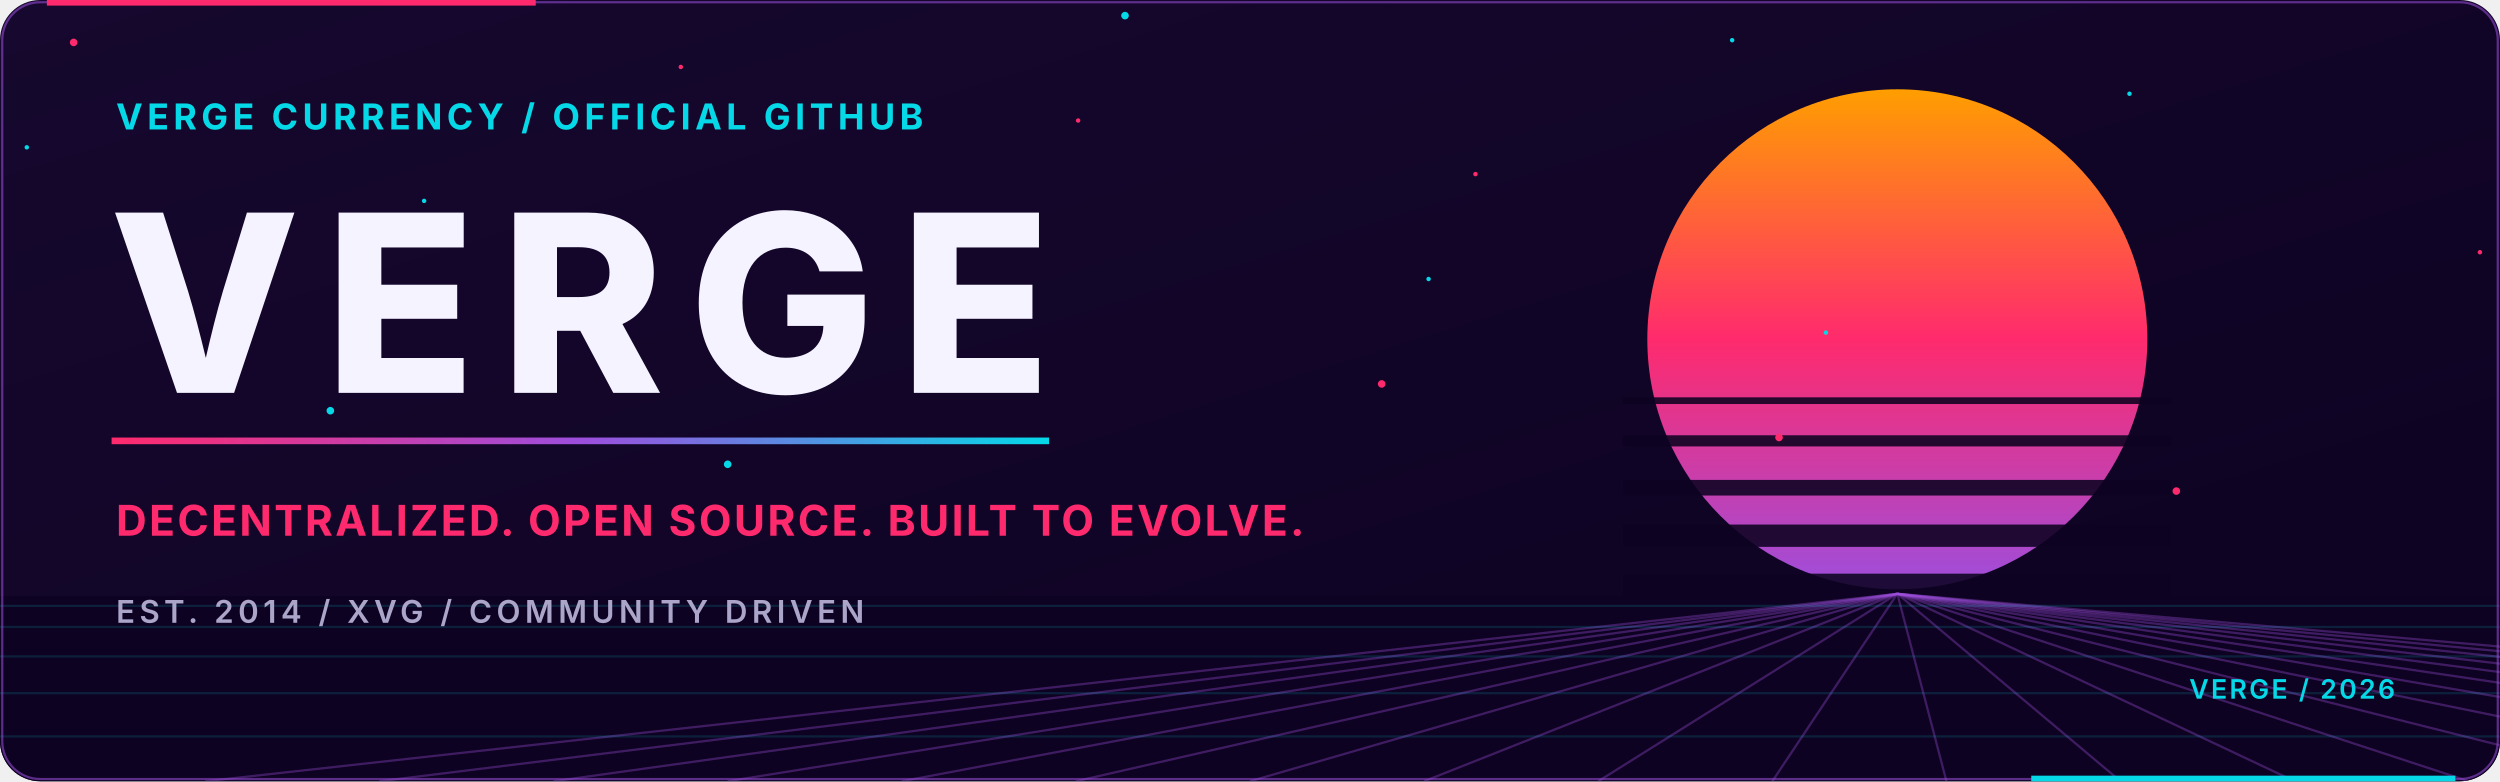
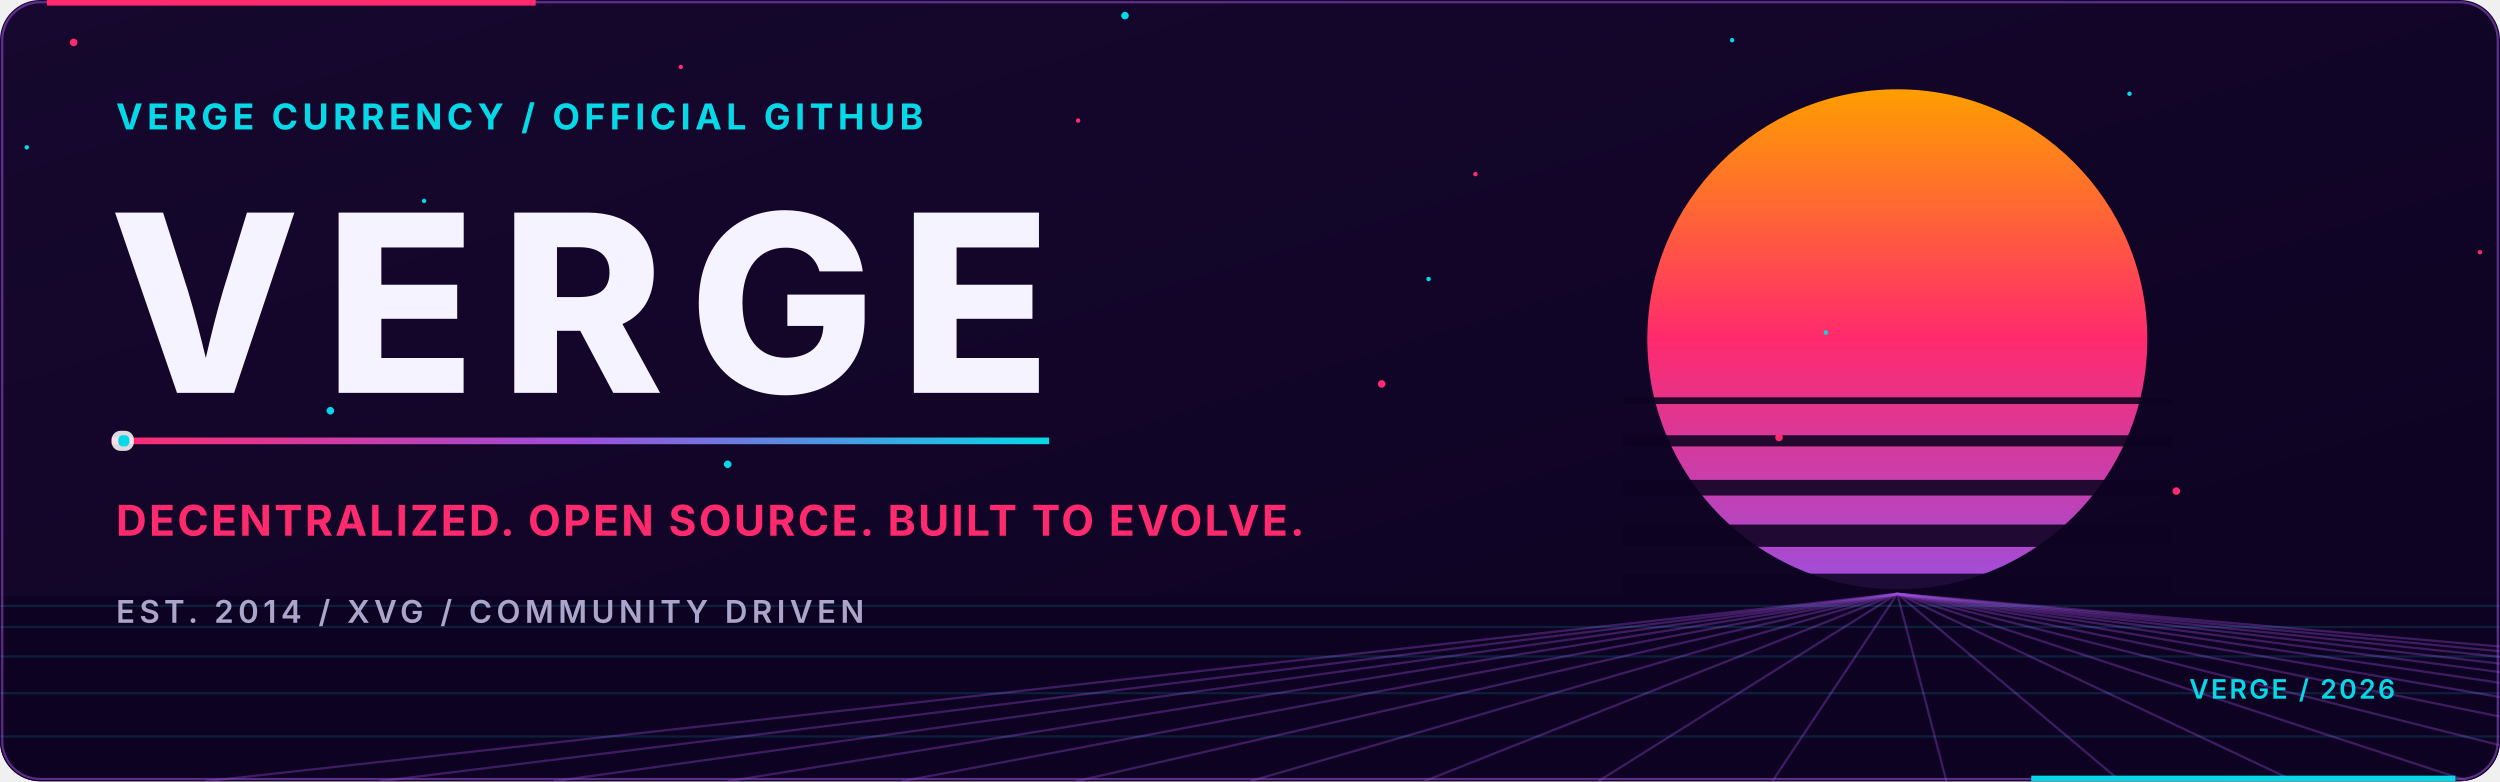
<svg xmlns="http://www.w3.org/2000/svg" width="1120" height="350" viewBox="0 0 1120 350" role="img" aria-label="Verge Currency — Decentralized, Open Source, Built to Evolve">
  <defs>
    <linearGradient id="ground" x1="0" y1="0" x2="1" y2="1">
      <stop stop-color="#16082E" />
      <stop offset="1" stop-color="#0D0221" />
    </linearGradient>
    <linearGradient id="neon" x1="0" y1="0" x2="1" y2="0">
      <stop stop-color="#FF2A6D" />
      <stop offset=".5" stop-color="#9D4EDD" />
      <stop offset="1" stop-color="#05D9E8" />
    </linearGradient>
    <linearGradient id="sun" x1="0" y1="0" x2="0" y2="1">
      <stop stop-color="#FF9E00" />
      <stop offset=".5" stop-color="#FF2A6D" />
      <stop offset="1" stop-color="#9D4EDD" />
    </linearGradient>
    <clipPath id="frame">
      <rect width="1120" height="350" rx="18" />
    </clipPath>
  </defs>
  <style>
    .bg-frame { fill: url(#ground); }
    .sun { animation: sunPulse 6s ease-in-out infinite; transform-origin: 850px 152px; }
    .stripe { fill: #0D0221; opacity: .88; }
    .grid-v { stroke: #9D4EDD; opacity: .35; stroke-width: 1; }
    .grid-h { stroke: #05D9E8; opacity: .14; stroke-width: 1; animation: gridGlow 5s ease-in-out infinite; }
    .starA { animation: twinkleA 4.5s ease-in-out infinite; }
    .starB { animation: twinkleB 6.5s ease-in-out infinite; }
    .starC { animation: twinkleC 5.4s ease-in-out infinite; }
    .accent-line { animation: accentShift 4.2s ease-in-out infinite; }
    .headline { animation: logoGlow 5s ease-in-out infinite; }
    .tagline { animation: tagGlow 5.8s ease-in-out infinite; }
    .panel-border { animation: borderGlow 4.8s ease-in-out infinite; }
    .corner-a { animation: cornerPulseA 4.2s ease-in-out infinite; }
    .corner-b { animation: cornerPulseB 4.8s ease-in-out infinite; }

    @keyframes sunPulse {
-       0%, 100% { opacity: .92; transform: scale(1); }
-       50% { opacity: 1; transform: scale(1.03); }
+       0%, 100% { opacity: .70; transform: scale(1); }
+       50% { opacity: 1; transform: scale(1.09); }
    }

    @keyframes twinkleA {
      0%, 100% { opacity: .22; }
      50% { opacity: .65; }
    }

    @keyframes twinkleB {
      0%, 100% { opacity: .18; }
      35% { opacity: .58; }
      70% { opacity: .32; }
    }

    @keyframes twinkleC {
      0%, 100% { opacity: .28; }
      50% { opacity: .75; }
    }

    @keyframes accentShift {
      0%, 100% { opacity: .9; filter: drop-shadow(0 0 1px #05D9E8); }
      50% { opacity: 1; filter: drop-shadow(0 0 6px #FF2A6D); }
    }

    @keyframes logoGlow {
      0%, 100% { filter: drop-shadow(0 0 0px rgba(245,243,255,0)); }
      50% { filter: drop-shadow(0 0 8px rgba(245,243,255,.14)); }
    }

    @keyframes tagGlow {
      0%, 100% { opacity: 1; }
      50% { opacity: .92; filter: drop-shadow(0 0 6px rgba(255,42,109,.18)); }
    }

    @keyframes gridGlow {
      0%, 100% { opacity: .10; }
      50% { opacity: .18; }
    }

    @keyframes borderGlow {
      0%, 100% { stroke-opacity: .45; }
      50% { stroke-opacity: .75; }
    }

    @keyframes cornerPulseA {
      0%, 100% { opacity: .9; }
      50% { opacity: .65; }
    }

    @keyframes cornerPulseB {
      0%, 100% { opacity: .9; }
      50% { opacity: .65; }
+     }
+     .neon-scanner { animation: scanAcross 3.5s linear infinite; }
+     @keyframes scanAcross {
+       0% { transform: translateX(0px); opacity: 0; }
+       8% { opacity: 1; }
+       88% { opacity: 1; }
+       100% { transform: translateX(410px); opacity: 0; }
    }
  </style>
  <g clip-path="url(#frame)">
    <rect width="1120" height="350" class="bg-frame" />
    <circle cx="850" cy="152" r="112" fill="url(#sun)" class="sun" />
    <rect x="727" y="178" width="246" height="3" class="stripe" />
    <rect x="727" y="195" width="246" height="5" class="stripe" />
    <rect x="727" y="215" width="246" height="7" class="stripe" />
    <rect x="727" y="235" width="246" height="10" class="stripe" />
    <rect x="727" y="257" width="246" height="13" class="stripe" />
    <rect x="0" y="267" width="1120" height="83" fill="#0D0221" />
    <g>
      <line x1="92" y1="350" x2="850" y2="266" class="grid-v" />
      <line x1="170" y1="350" x2="850" y2="266" class="grid-v" />
      <line x1="248" y1="350" x2="850" y2="266" class="grid-v" />
      <line x1="326" y1="350" x2="850" y2="266" class="grid-v" />
      <line x1="404" y1="350" x2="850" y2="266" class="grid-v" />
      <line x1="482" y1="350" x2="850" y2="266" class="grid-v" />
      <line x1="560" y1="350" x2="850" y2="266" class="grid-v" />
      <line x1="638" y1="350" x2="850" y2="266" class="grid-v" />
      <line x1="716" y1="350" x2="850" y2="266" class="grid-v" />
      <line x1="794" y1="350" x2="850" y2="266" class="grid-v" />
      <line x1="872" y1="350" x2="850" y2="266" class="grid-v" />
      <line x1="950" y1="350" x2="850" y2="266" class="grid-v" />
      <line x1="1028" y1="350" x2="850" y2="266" class="grid-v" />
      <line x1="1106" y1="350" x2="850" y2="266" class="grid-v" />
      <line x1="1184" y1="350" x2="850" y2="266" class="grid-v" />
      <line x1="1262" y1="350" x2="850" y2="266" class="grid-v" />
      <line x1="1340" y1="350" x2="850" y2="266" class="grid-v" />
      <line x1="1418" y1="350" x2="850" y2="266" class="grid-v" />
      <line x1="1496" y1="350" x2="850" y2="266" class="grid-v" />
      <line x1="1574" y1="350" x2="850" y2="266" class="grid-v" />
      <line x1="1652" y1="350" x2="850" y2="266" class="grid-v" />
      <line x1="1730" y1="350" x2="850" y2="266" class="grid-v" />
      <line x1="1808" y1="350" x2="850" y2="266" class="grid-v" />
    </g>
    <g>
      <line x1="0" y1="271.42" x2="1120" y2="271.42" class="grid-h" />
      <line x1="0" y1="280.87" x2="1120" y2="280.87" class="grid-h" />
      <line x1="0" y1="294.08" x2="1120" y2="294.08" class="grid-h" />
      <line x1="0" y1="310.54" x2="1120" y2="310.54" class="grid-h" />
      <line x1="0" y1="329.92" x2="1120" y2="329.92" class="grid-h" />
      <line x1="0" y1="352" x2="1120" y2="352" class="grid-h" />
    </g>
    <g>
      <circle cx="33" cy="19" r="1.7" fill="#FF2A6D" class="starA" />
      <circle cx="190" cy="90" r="1" fill="#05D9E8" class="starB" />
      <circle cx="347" cy="161" r="1" fill="#FF2A6D" class="starC" />
      <circle cx="504" cy="7" r="1.7" fill="#05D9E8" class="starA" />
      <circle cx="661" cy="78" r="1" fill="#FF2A6D" class="starB" />
      <circle cx="818" cy="149" r="1" fill="#05D9E8" class="starC" />
      <circle cx="975" cy="220" r="1.7" fill="#FF2A6D" class="starA" />
      <circle cx="12" cy="66" r="1" fill="#05D9E8" class="starB" />
      <circle cx="169" cy="137" r="1" fill="#FF2A6D" class="starC" />
      <circle cx="326" cy="208" r="1.7" fill="#05D9E8" class="starA" />
      <circle cx="483" cy="54" r="1" fill="#FF2A6D" class="starB" />
      <circle cx="640" cy="125" r="1" fill="#05D9E8" class="starC" />
      <circle cx="797" cy="196" r="1.7" fill="#FF2A6D" class="starA" />
      <circle cx="954" cy="42" r="1" fill="#05D9E8" class="starB" />
      <circle cx="1111" cy="113" r="1" fill="#FF2A6D" class="starC" />
      <circle cx="148" cy="184" r="1.7" fill="#05D9E8" class="starA" />
      <circle cx="305" cy="30" r="1" fill="#FF2A6D" class="starB" />
      <circle cx="462" cy="101" r="1" fill="#05D9E8" class="starC" />
      <circle cx="619" cy="172" r="1.7" fill="#FF2A6D" class="starA" />
      <circle cx="776" cy="18" r="1" fill="#05D9E8" class="starB" />
    </g>
    <text x="52" y="58" fill="#05D9E8" font-family="Inter,Arial,sans-serif" font-weight="700" font-size="16" letter-spacing="2">VERGE CURRENCY / OFFICIAL GITHUB</text>
    <text x="49" y="176" fill="#F5F3FF" font-family="Inter,Arial,sans-serif" font-weight="800" font-size="111" letter-spacing="11" class="headline">VERGE</text>
    <rect x="50" y="196" width="420" height="3" fill="url(#neon)" class="accent-line" />
+     <g class="neon-scanner">
+       <rect x="50" y="193" width="10" height="9" rx="4" fill="#FFFFFF" opacity=".85" />
+       <rect x="53" y="195" width="5" height="5" rx="2" fill="#05D9E8" />
+     </g>
    <text x="52" y="240" fill="#FF2A6D" font-family="Inter,Arial,sans-serif" font-weight="700" font-size="19" letter-spacing="1.1" class="tagline">DECENTRALIZED. OPEN SOURCE. BUILT TO EVOLVE.</text>
    <text x="52" y="279" fill="#ABA5C9" font-family="Inter,Arial,sans-serif" font-weight="600" font-size="14" letter-spacing="2">EST. 2014 / XVG / COMMUNITY DRIVEN</text>
    <text x="1073" y="313" fill="#05D9E8" font-family="Inter,Arial,sans-serif" font-weight="600" font-size="12" letter-spacing="1" text-anchor="end">VERGE / 2026</text>
    <rect x="1" y="1" width="1118" height="348" rx="17" fill="none" stroke="#9D4EDD" stroke-opacity=".55" class="panel-border" />
    <path d="M 21 1 H 240" stroke="#FF2A6D" stroke-width="3" class="corner-a" />
    <path d="M 910 349 H 1100" stroke="#05D9E8" stroke-width="3" class="corner-b" />
  </g>
</svg>
